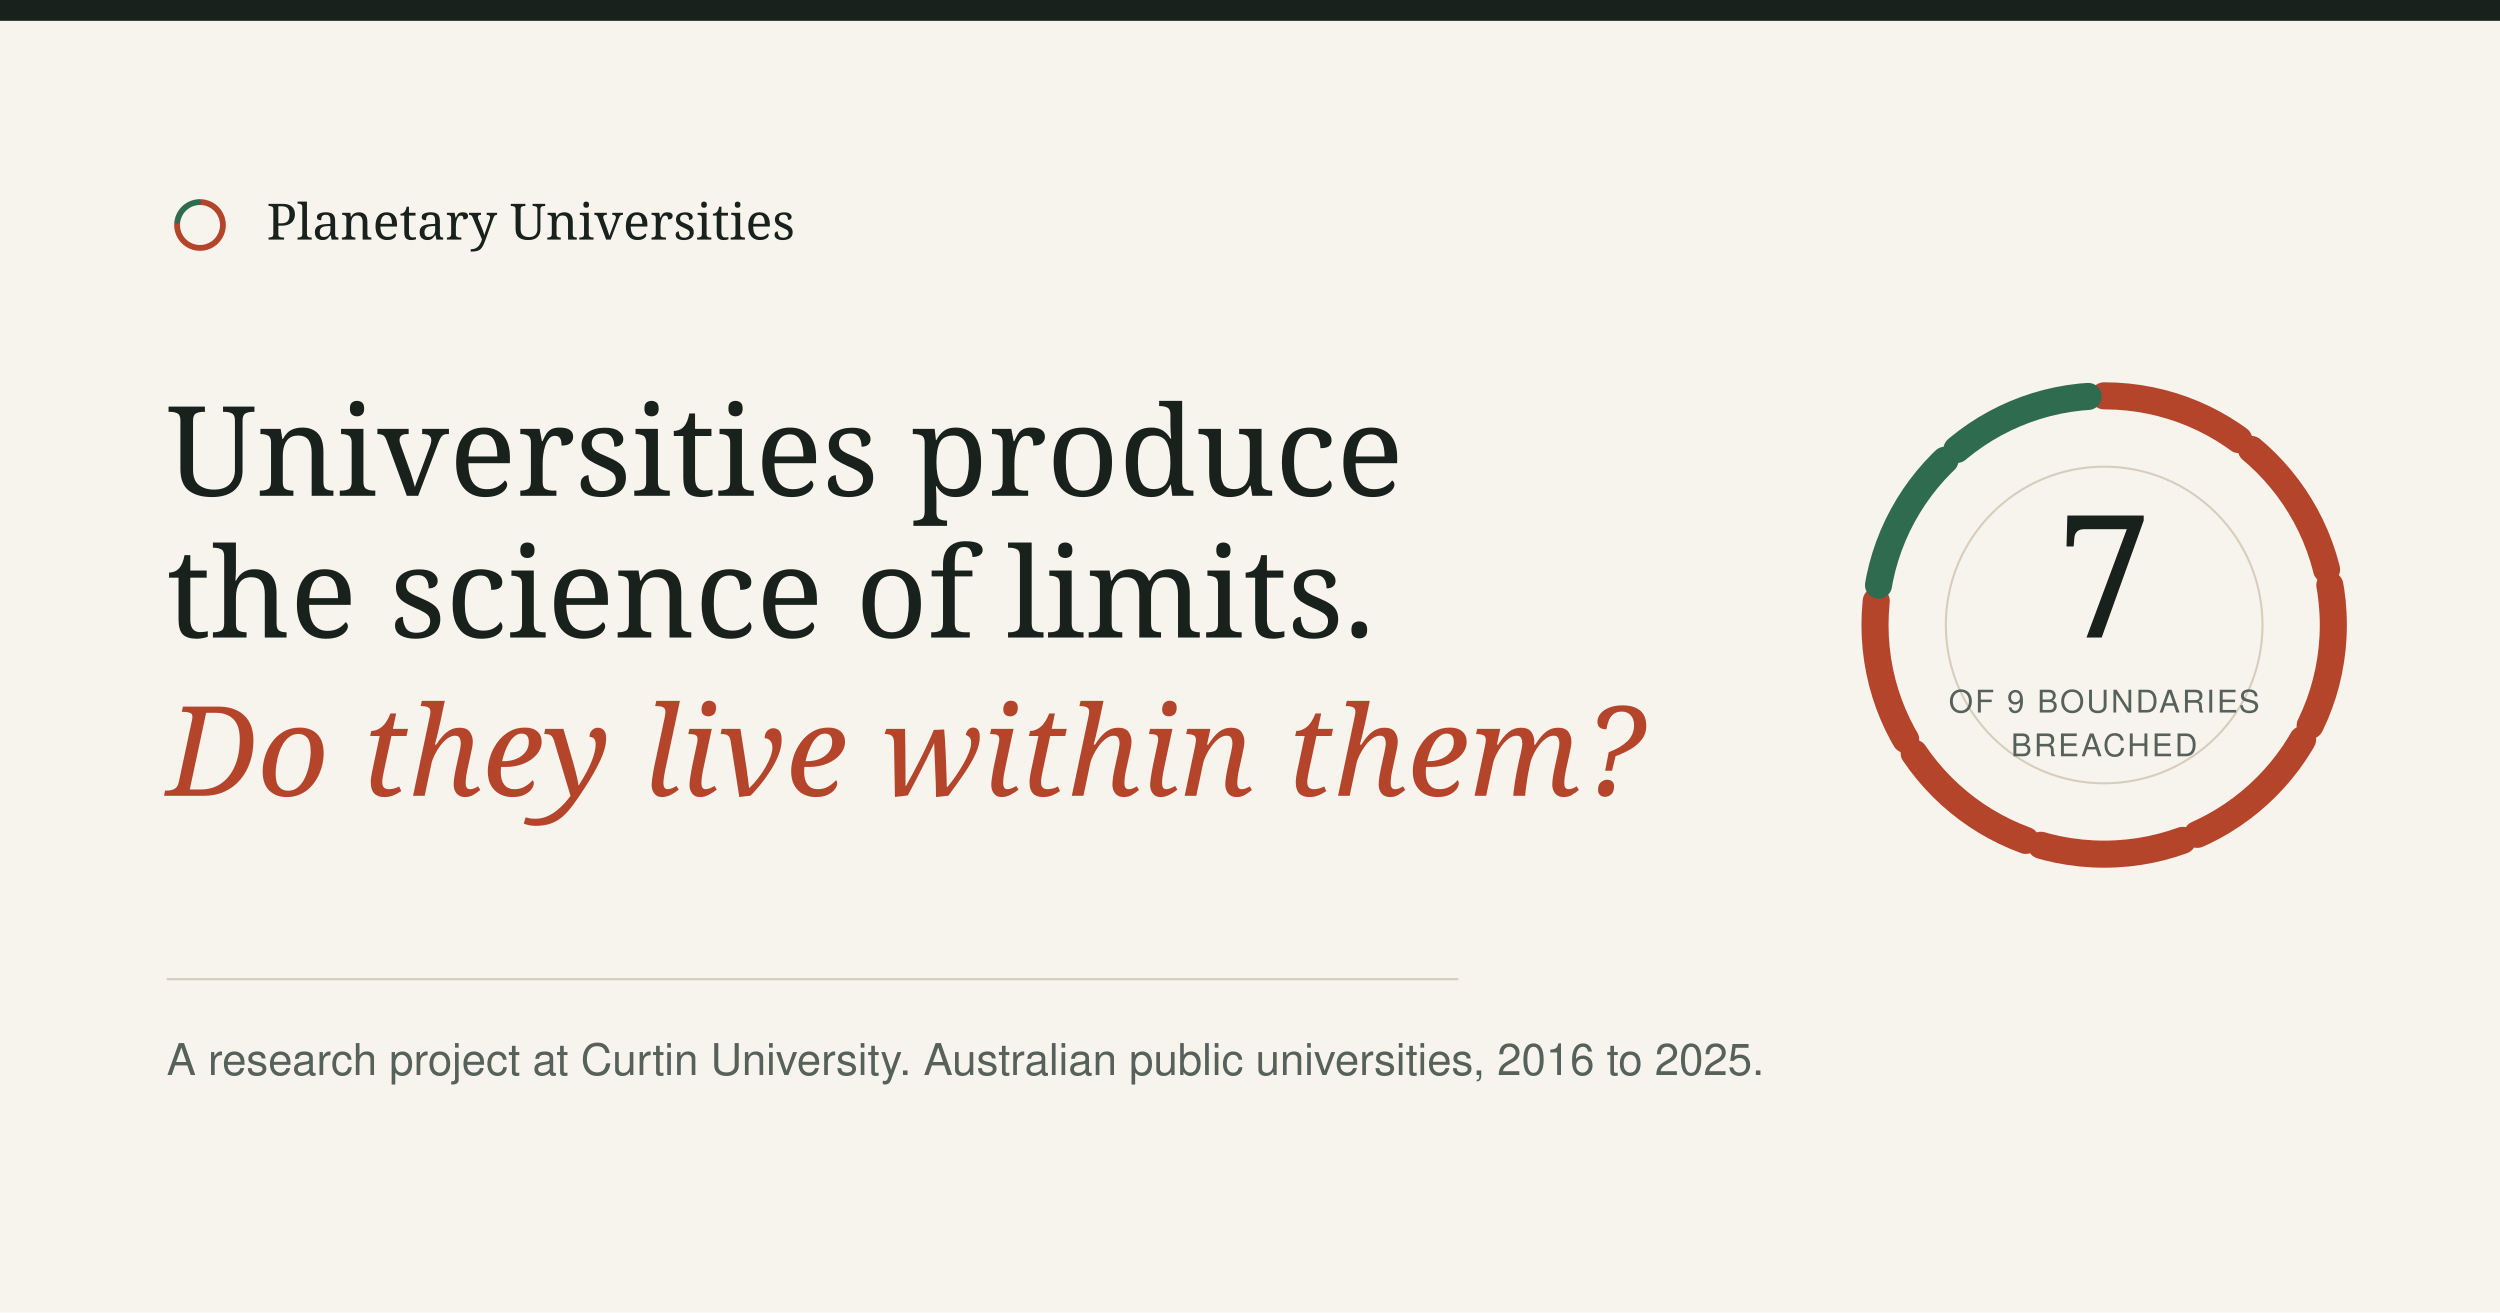
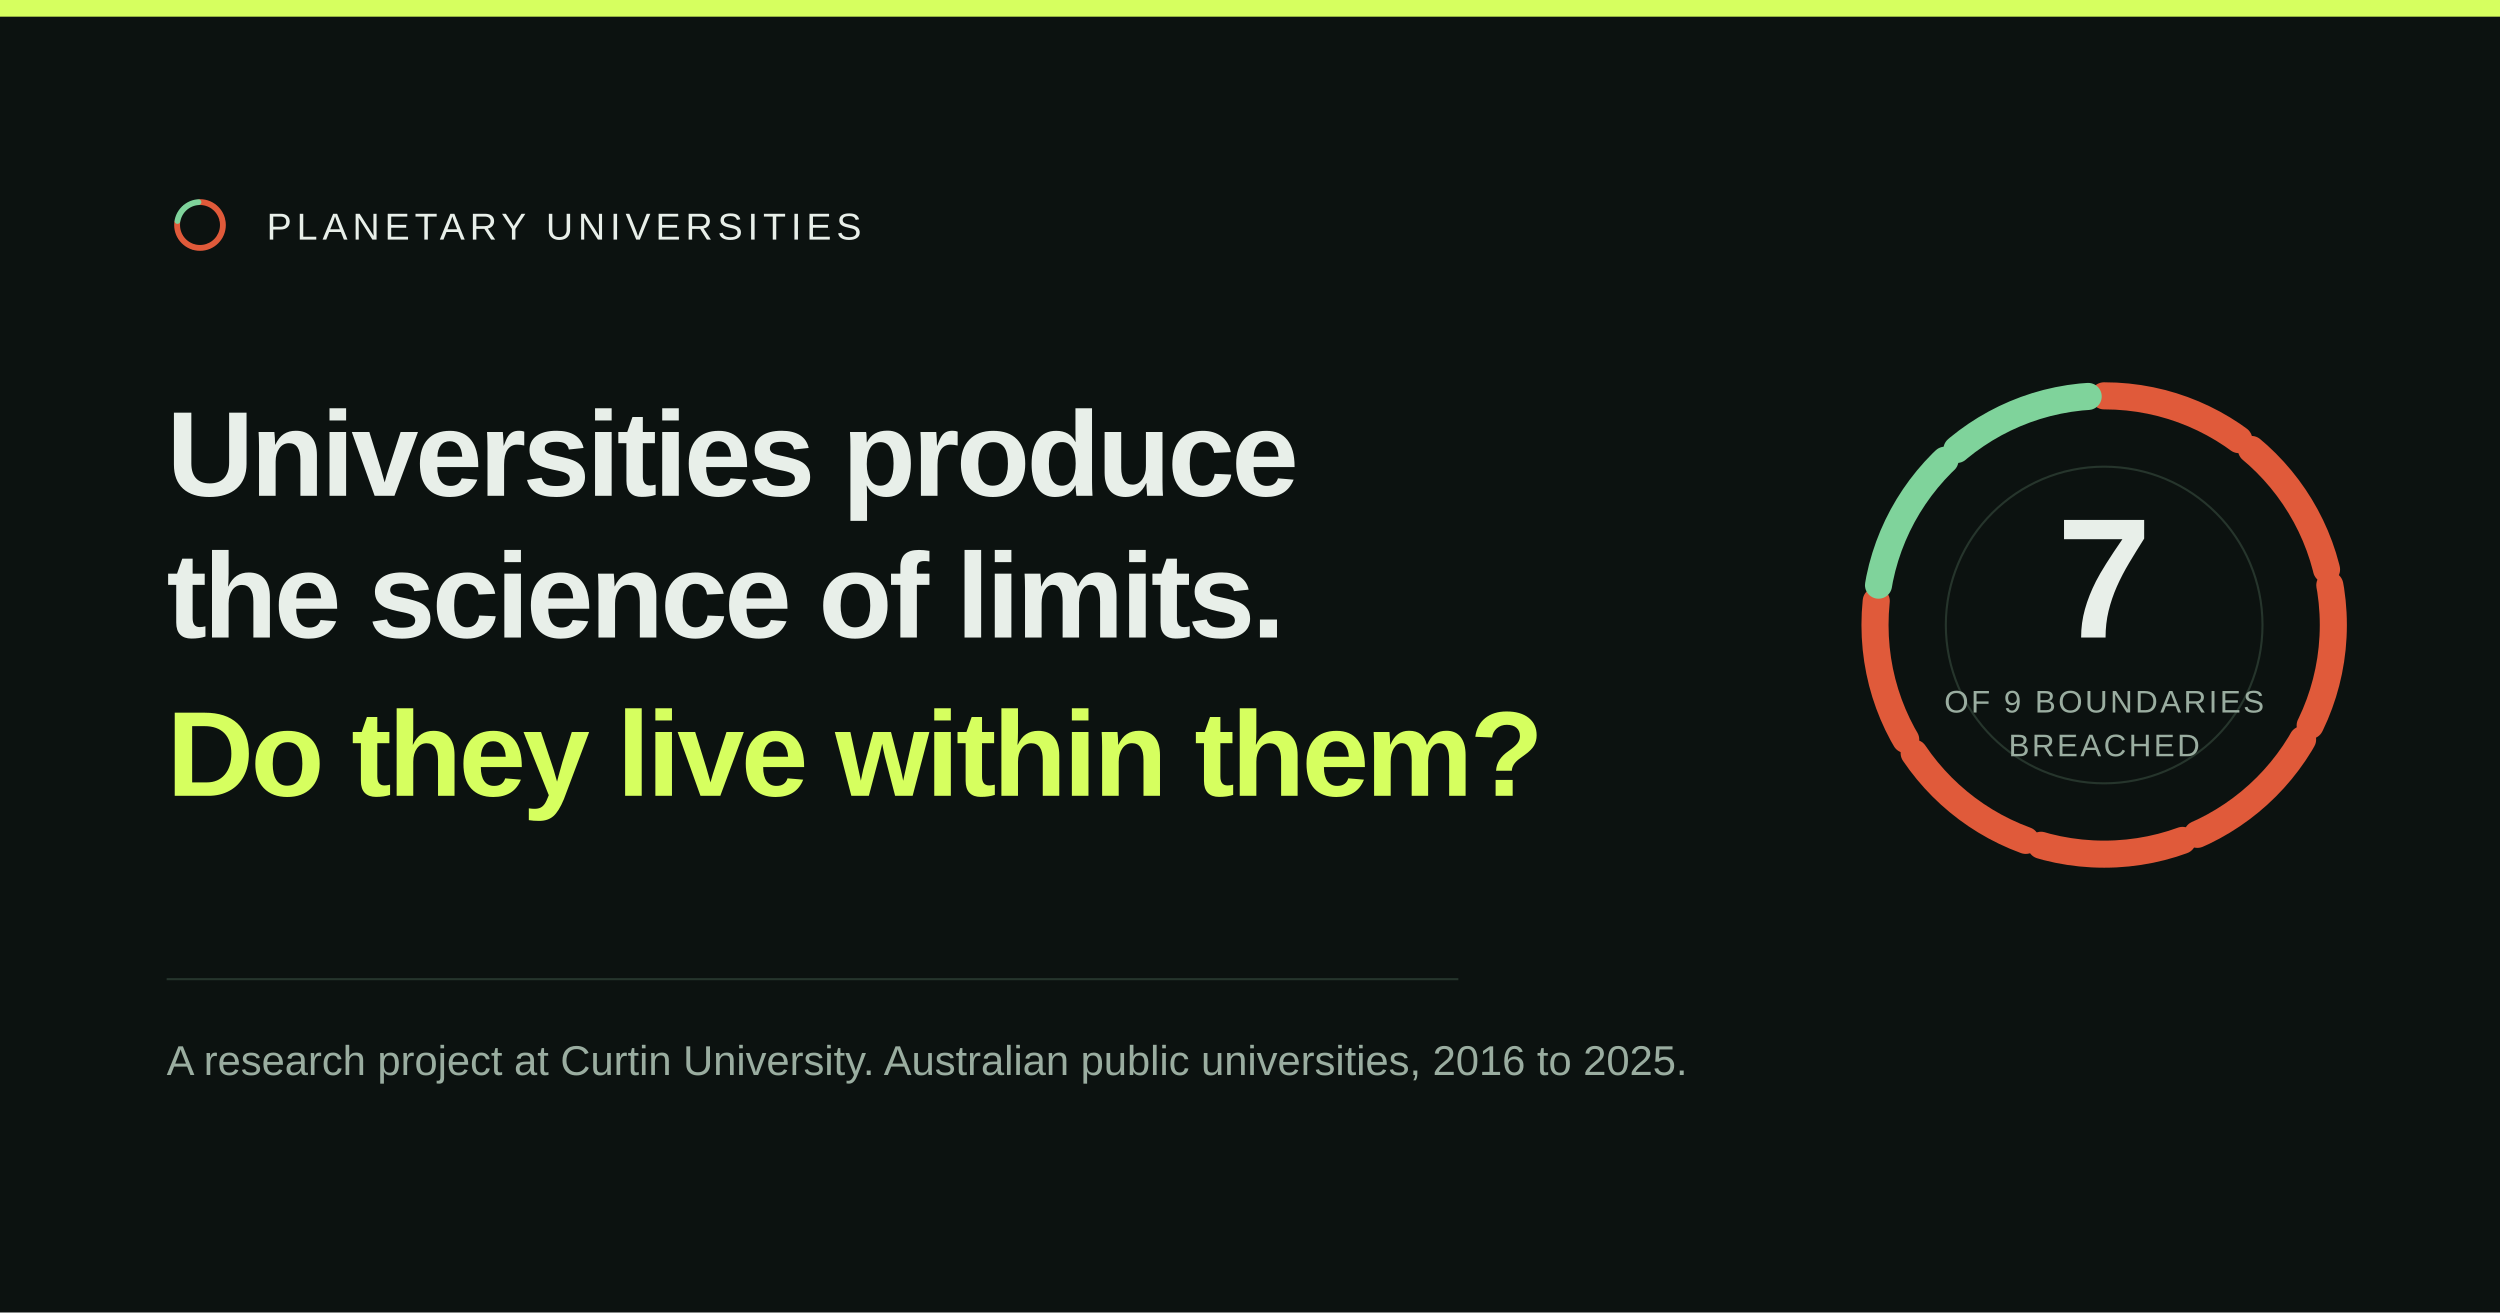
<svg xmlns="http://www.w3.org/2000/svg" width="1200" height="630" viewBox="0 0 1200 630">
-   <rect width="1200" height="630" fill="#f7f4ed" />
-   <rect x="0" y="0" width="1200" height="10" fill="#18211c" />
+   <rect width="1200" height="630" fill="#0c1210" />
+   <rect x="0" y="0" width="1200" height="8" fill="#d6ff5f" />
  <g transform="translate(80 92)">
    <g transform="rotate(-90 16 16)" fill="none" stroke-width="2.8" stroke-linecap="round">
-       <circle cx="16" cy="16" r="11" stroke="#b4452b" stroke-dasharray="6.91 62.2" />
-       <circle cx="16" cy="16" r="11" stroke="#b4452b" stroke-dasharray="6.91 62.2" stroke-dashoffset="-7.68" />
-       <circle cx="16" cy="16" r="11" stroke="#b4452b" stroke-dasharray="6.91 62.2" stroke-dashoffset="-15.36" />
-       <circle cx="16" cy="16" r="11" stroke="#b4452b" stroke-dasharray="6.91 62.2" stroke-dashoffset="-23.04" />
-       <circle cx="16" cy="16" r="11" stroke="#b4452b" stroke-dasharray="6.91 62.2" stroke-dashoffset="-30.72" />
-       <circle cx="16" cy="16" r="11" stroke="#b4452b" stroke-dasharray="6.91 62.2" stroke-dashoffset="-38.4" />
-       <circle cx="16" cy="16" r="11" stroke="#b4452b" stroke-dasharray="6.91 62.2" stroke-dashoffset="-46.08" />
-       <circle cx="16" cy="16" r="11" stroke="#2f6b4f" stroke-dasharray="6.91 62.2" stroke-dashoffset="-53.76" />
-       <circle cx="16" cy="16" r="11" stroke="#2f6b4f" stroke-dasharray="6.91 62.2" stroke-dashoffset="-61.44" />
+       <circle cx="16" cy="16" r="11" stroke="#e05a3a" stroke-dasharray="6.91 62.2" />
+       <circle cx="16" cy="16" r="11" stroke="#e05a3a" stroke-dasharray="6.91 62.2" stroke-dashoffset="-7.68" />
+       <circle cx="16" cy="16" r="11" stroke="#e05a3a" stroke-dasharray="6.91 62.2" stroke-dashoffset="-15.36" />
+       <circle cx="16" cy="16" r="11" stroke="#e05a3a" stroke-dasharray="6.91 62.2" stroke-dashoffset="-23.04" />
+       <circle cx="16" cy="16" r="11" stroke="#e05a3a" stroke-dasharray="6.91 62.2" stroke-dashoffset="-30.72" />
+       <circle cx="16" cy="16" r="11" stroke="#e05a3a" stroke-dasharray="6.91 62.2" stroke-dashoffset="-38.4" />
+       <circle cx="16" cy="16" r="11" stroke="#e05a3a" stroke-dasharray="6.91 62.2" stroke-dashoffset="-46.08" />
+       <circle cx="16" cy="16" r="11" stroke="#7fd39b" stroke-dasharray="6.91 62.2" stroke-dashoffset="-53.76" />
+       <circle cx="16" cy="16" r="11" stroke="#7fd39b" stroke-dasharray="6.91 62.2" stroke-dashoffset="-61.44" />
    </g>
-     <text x="48" y="23" font-family="Georgia, serif" font-size="24" fill="#18211c">Planetary Universities</text>
+     <text x="48" y="23" font-family="Avenir Next, Helvetica Neue, Arial, sans-serif" font-size="18" letter-spacing="2.4" fill="#e8efe9">PLANETARY UNIVERSITIES</text>
  </g>
-   <text x="80" y="238" font-family="Georgia, serif" font-size="60" fill="#18211c">Universities produce</text>
-   <text x="80" y="306" font-family="Georgia, serif" font-size="60" fill="#18211c">the science of limits.</text>
-   <text x="80" y="382" font-family="Georgia, serif" font-style="italic" font-size="60" fill="#b4452b">Do they live within them?</text>
-   <line x1="80" y1="470" x2="700" y2="470" stroke="#d6cdbc" stroke-width="1" />
-   <text x="80" y="516" font-family="Helvetica, Arial, sans-serif" font-size="21" fill="#556159">A research project at Curtin University. Australian public universities, 2016 to 2025.</text>
+   <text x="80" y="238" font-family="Avenir Next, Helvetica Neue, Arial, sans-serif" font-size="58" font-weight="600" letter-spacing="-1.6" fill="#e8efe9">Universities produce</text>
+   <text x="80" y="306" font-family="Avenir Next, Helvetica Neue, Arial, sans-serif" font-size="58" font-weight="600" letter-spacing="-1.6" fill="#e8efe9">the science of limits.</text>
+   <text x="80" y="382" font-family="Avenir Next, Helvetica Neue, Arial, sans-serif" font-size="58" font-weight="600" letter-spacing="-1.6" fill="#d6ff5f">Do they live within them?</text>
+   <line x1="80" y1="470" x2="700" y2="470" stroke="#26352c" stroke-width="1" />
+   <text x="80" y="516" font-family="Helvetica Neue, Arial, sans-serif" font-size="20" fill="#9aada0">A research project at Curtin University. Australian public universities, 2016 to 2025.</text>
  <g transform="translate(1010 300)">
    <g transform="rotate(-90 0 0)" fill="none" stroke-width="13" stroke-linecap="round">
-       <circle cx="0" cy="0" r="110" stroke="#b4452b" stroke-dasharray="69.1 622" />
-       <circle cx="0" cy="0" r="110" stroke="#b4452b" stroke-dasharray="69.1 622" stroke-dashoffset="-76.8" />
-       <circle cx="0" cy="0" r="110" stroke="#b4452b" stroke-dasharray="69.1 622" stroke-dashoffset="-153.6" />
-       <circle cx="0" cy="0" r="110" stroke="#b4452b" stroke-dasharray="69.1 622" stroke-dashoffset="-230.4" />
-       <circle cx="0" cy="0" r="110" stroke="#b4452b" stroke-dasharray="69.1 622" stroke-dashoffset="-307.2" />
-       <circle cx="0" cy="0" r="110" stroke="#b4452b" stroke-dasharray="69.1 622" stroke-dashoffset="-384" />
-       <circle cx="0" cy="0" r="110" stroke="#b4452b" stroke-dasharray="69.1 622" stroke-dashoffset="-460.8" />
-       <circle cx="0" cy="0" r="110" stroke="#2f6b4f" stroke-dasharray="69.1 622" stroke-dashoffset="-537.6" />
-       <circle cx="0" cy="0" r="110" stroke="#2f6b4f" stroke-dasharray="69.1 622" stroke-dashoffset="-614.4" />
+       <circle cx="0" cy="0" r="110" stroke="#e05a3a" stroke-dasharray="69.1 622" />
+       <circle cx="0" cy="0" r="110" stroke="#e05a3a" stroke-dasharray="69.1 622" stroke-dashoffset="-76.8" />
+       <circle cx="0" cy="0" r="110" stroke="#e05a3a" stroke-dasharray="69.1 622" stroke-dashoffset="-153.6" />
+       <circle cx="0" cy="0" r="110" stroke="#e05a3a" stroke-dasharray="69.1 622" stroke-dashoffset="-230.4" />
+       <circle cx="0" cy="0" r="110" stroke="#e05a3a" stroke-dasharray="69.1 622" stroke-dashoffset="-307.2" />
+       <circle cx="0" cy="0" r="110" stroke="#e05a3a" stroke-dasharray="69.1 622" stroke-dashoffset="-384" />
+       <circle cx="0" cy="0" r="110" stroke="#e05a3a" stroke-dasharray="69.1 622" stroke-dashoffset="-460.8" />
+       <circle cx="0" cy="0" r="110" stroke="#7fd39b" stroke-dasharray="69.1 622" stroke-dashoffset="-537.6" />
+       <circle cx="0" cy="0" r="110" stroke="#7fd39b" stroke-dasharray="69.1 622" stroke-dashoffset="-614.4" />
    </g>
-     <circle cx="0" cy="0" r="76" fill="none" stroke="#d6cdbc" stroke-width="1" />
-     <text x="0" y="6" text-anchor="middle" font-family="Georgia, serif" font-size="82" fill="#18211c">7</text>
-     <text x="0" y="42" text-anchor="middle" font-family="Helvetica, Arial, sans-serif" font-size="15" letter-spacing="1" fill="#556159">OF 9 BOUNDARIES</text>
-     <text x="0" y="63" text-anchor="middle" font-family="Helvetica, Arial, sans-serif" font-size="15" letter-spacing="1" fill="#556159">BREACHED</text>
+     <circle cx="0" cy="0" r="76" fill="none" stroke="#26352c" stroke-width="1" />
+     <text x="0" y="6" text-anchor="middle" font-family="Avenir Next, Helvetica Neue, Arial, sans-serif" font-size="82" font-weight="600" fill="#e8efe9">7</text>
+     <text x="0" y="42" text-anchor="middle" font-family="Helvetica Neue, Arial, sans-serif" font-size="15" letter-spacing="1.2" fill="#9aada0">OF 9 BOUNDARIES</text>
+     <text x="0" y="63" text-anchor="middle" font-family="Helvetica Neue, Arial, sans-serif" font-size="15" letter-spacing="1.2" fill="#9aada0">BREACHED</text>
  </g>
</svg>
